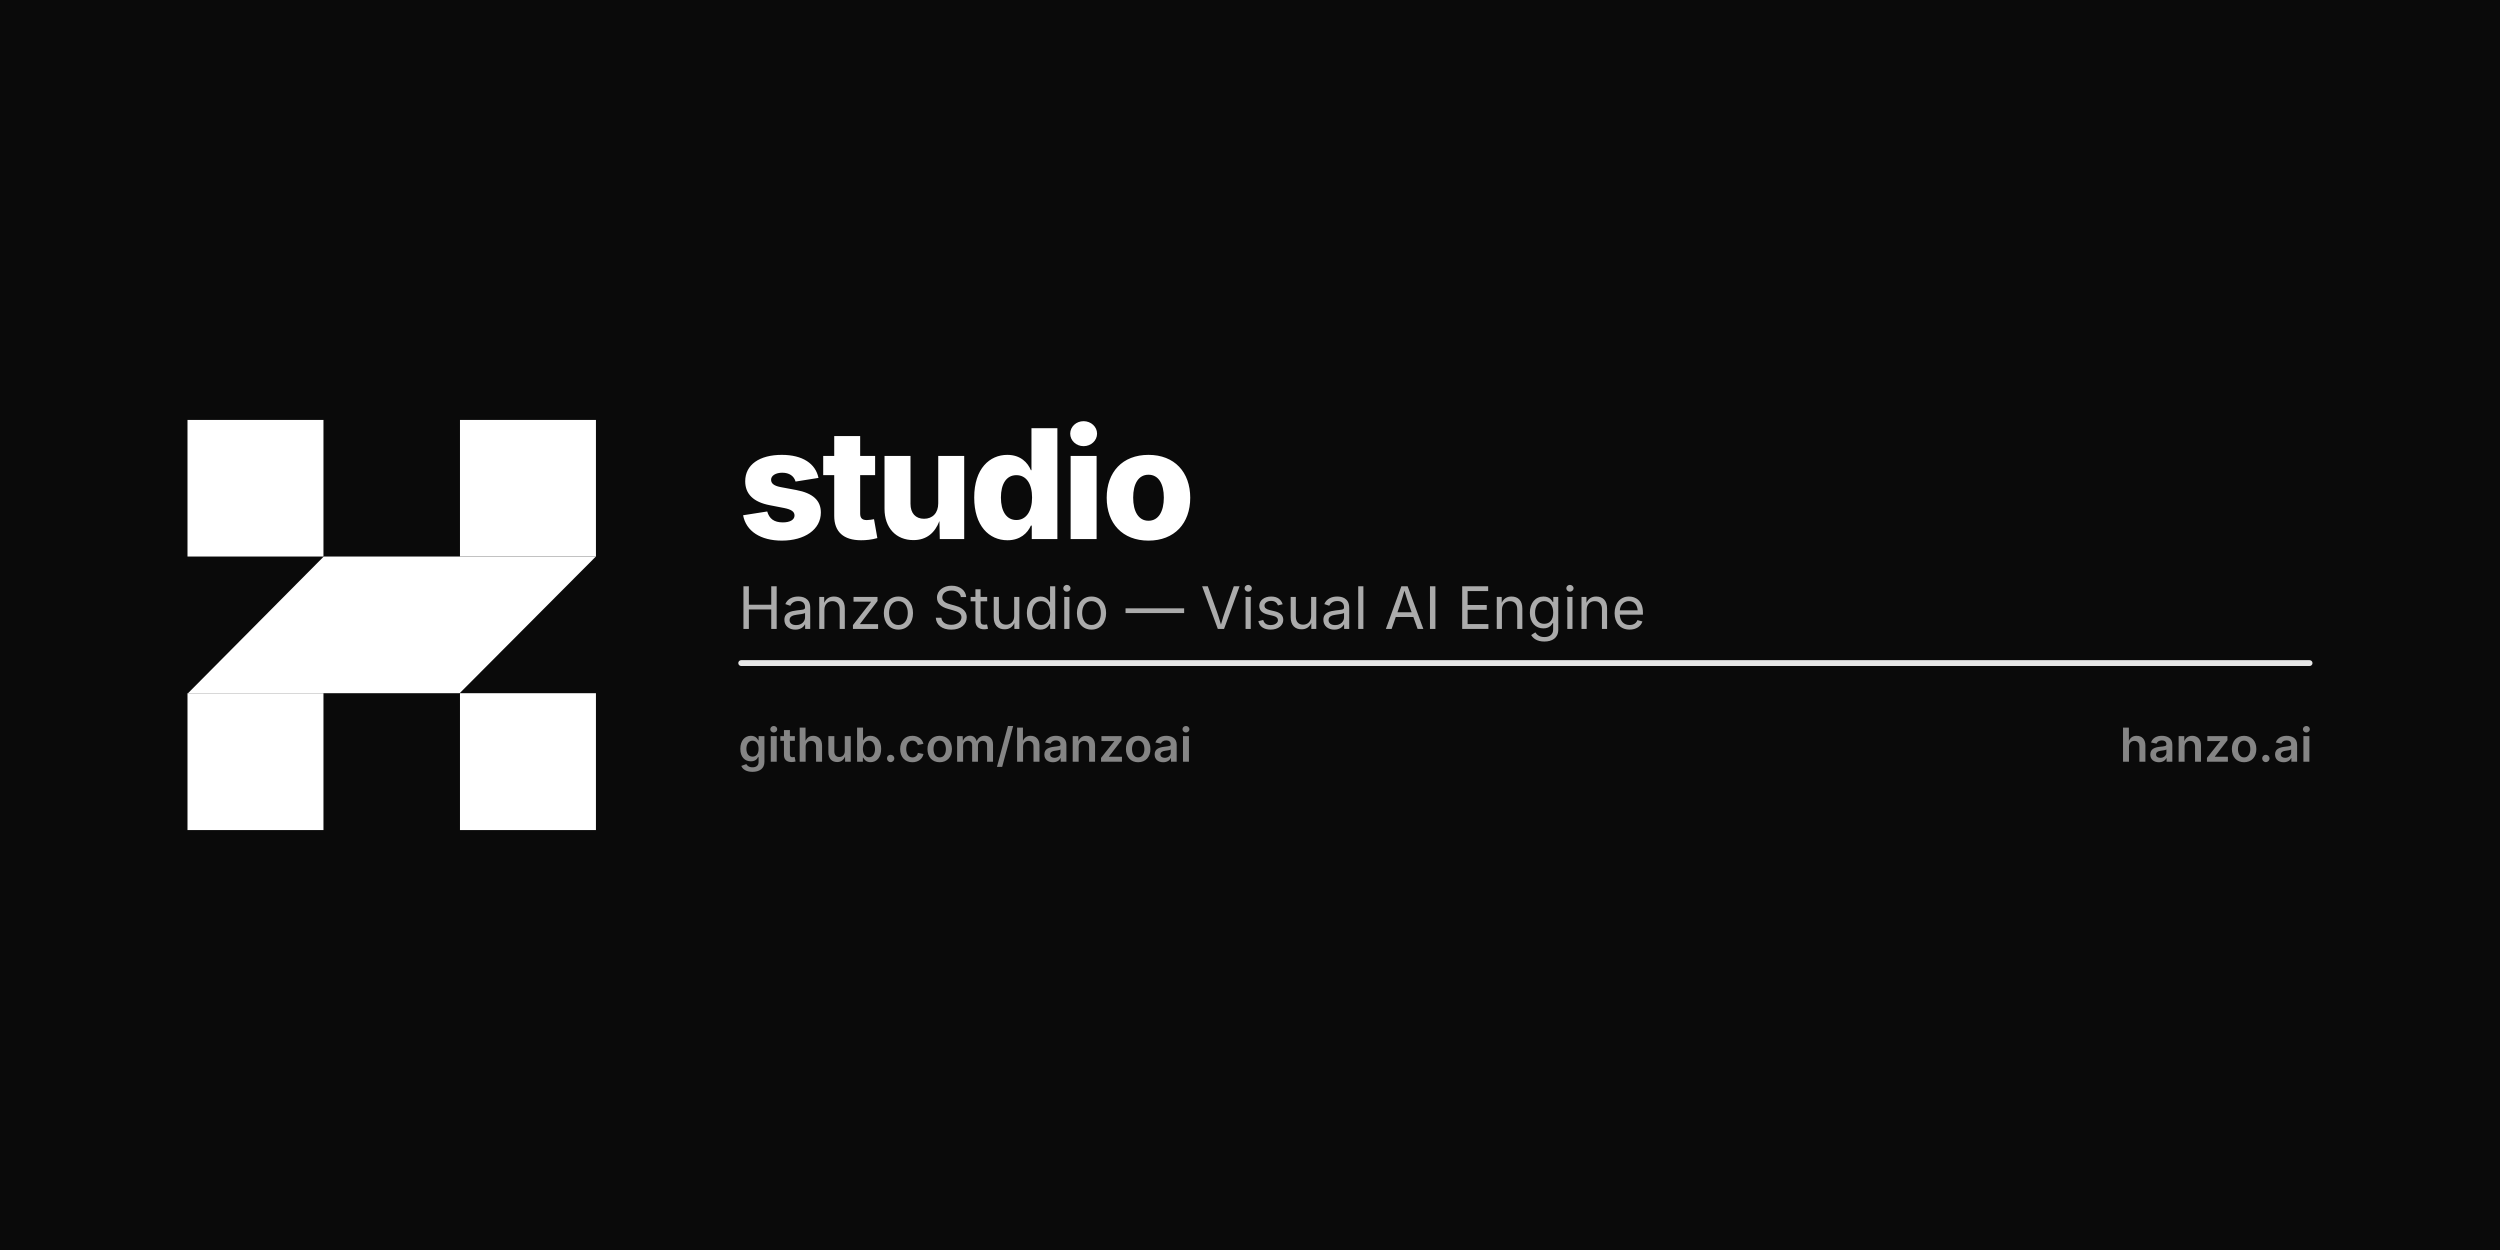
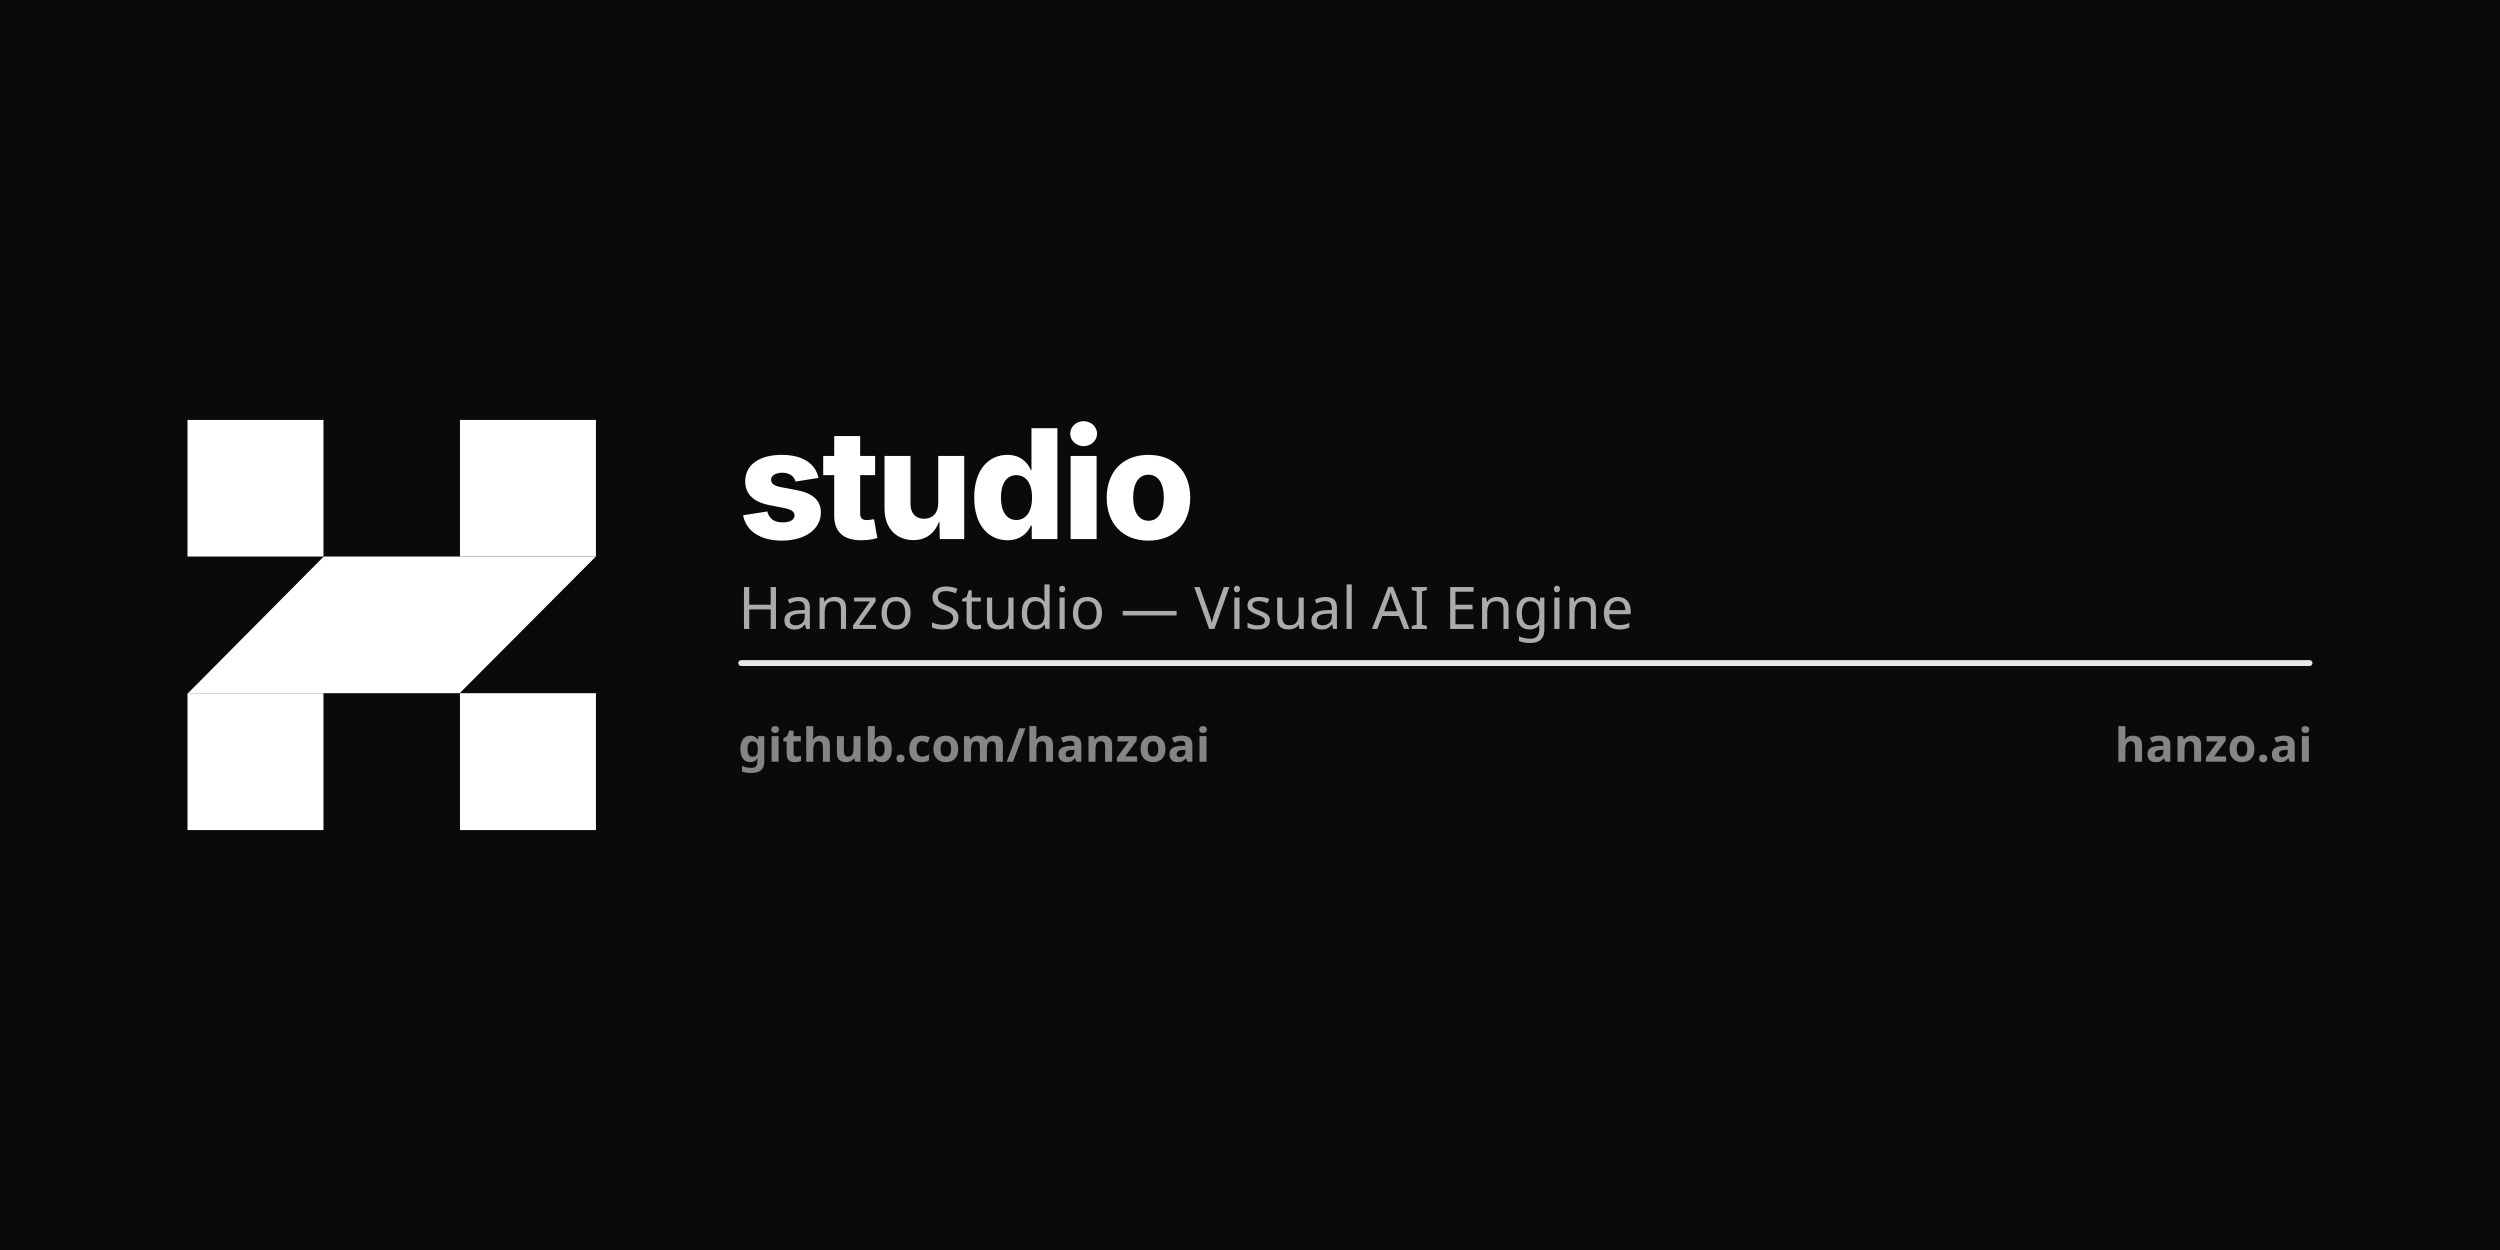
<svg xmlns="http://www.w3.org/2000/svg" width="1280" height="640" viewBox="0 0 1280 640" role="img" aria-label="studio">
  <rect width="1280" height="640" fill="#0A0A0A" />
  <svg x="96" y="215" width="210" height="210" viewBox="0 0 67 67">
    <path d="M22.21 67V44.637H0V67H22.21Z" fill="#fff" />
    <path d="M66.704 22.318H22.253L0.088 44.637H44.463L66.704 22.318Z" fill="#fff" />
    <path d="M22.21 0H0V22.318H22.21V0Z" fill="#fff" />
    <path d="M66.72 0H44.51V22.318H66.72V0Z" fill="#fff" />
    <path d="M66.72 67V44.637H44.51V67H66.72Z" fill="#fff" />
  </svg>
-   <text x="378" y="276" font-family="Inter,system-ui,-apple-system,sans-serif" font-size="78" font-weight="800" letter-spacing="-2" fill="#ffffff">studio</text>
-   <text x="378" y="322" font-family="Inter,system-ui,sans-serif" font-size="30" fill="#ffffff" opacity=".66">Hanzo Studio — Visual AI Engine</text>
+   <text x="378" y="276" font-family="Zen,system-ui,-apple-system,sans-serif" font-size="78" font-weight="800" letter-spacing="-2" fill="#ffffff">studio</text>
+   <text x="378" y="322" font-family="Zen,system-ui,sans-serif" font-size="30" fill="#ffffff" opacity=".66">Hanzo Studio — Visual AI Engine</text>
  <rect x="378" y="338" width="806" height="3" rx="1.5" fill="#ffffff" opacity=".9" />
-   <text x="378" y="390" font-family="Inter,system-ui,sans-serif" font-size="24" font-weight="600" fill="#ffffff" opacity=".5">github.com/hanzoai</text>
-   <text x="1184" y="390" text-anchor="end" font-family="Inter,system-ui,sans-serif" font-size="24" font-weight="600" fill="#ffffff" opacity=".5">hanzo.ai</text>
+   <text x="378" y="390" font-family="Zen,system-ui,sans-serif" font-size="24" font-weight="600" fill="#ffffff" opacity=".5">github.com/hanzoai</text>
+   <text x="1184" y="390" text-anchor="end" font-family="Zen,system-ui,sans-serif" font-size="24" font-weight="600" fill="#ffffff" opacity=".5">hanzo.ai</text>
</svg>
